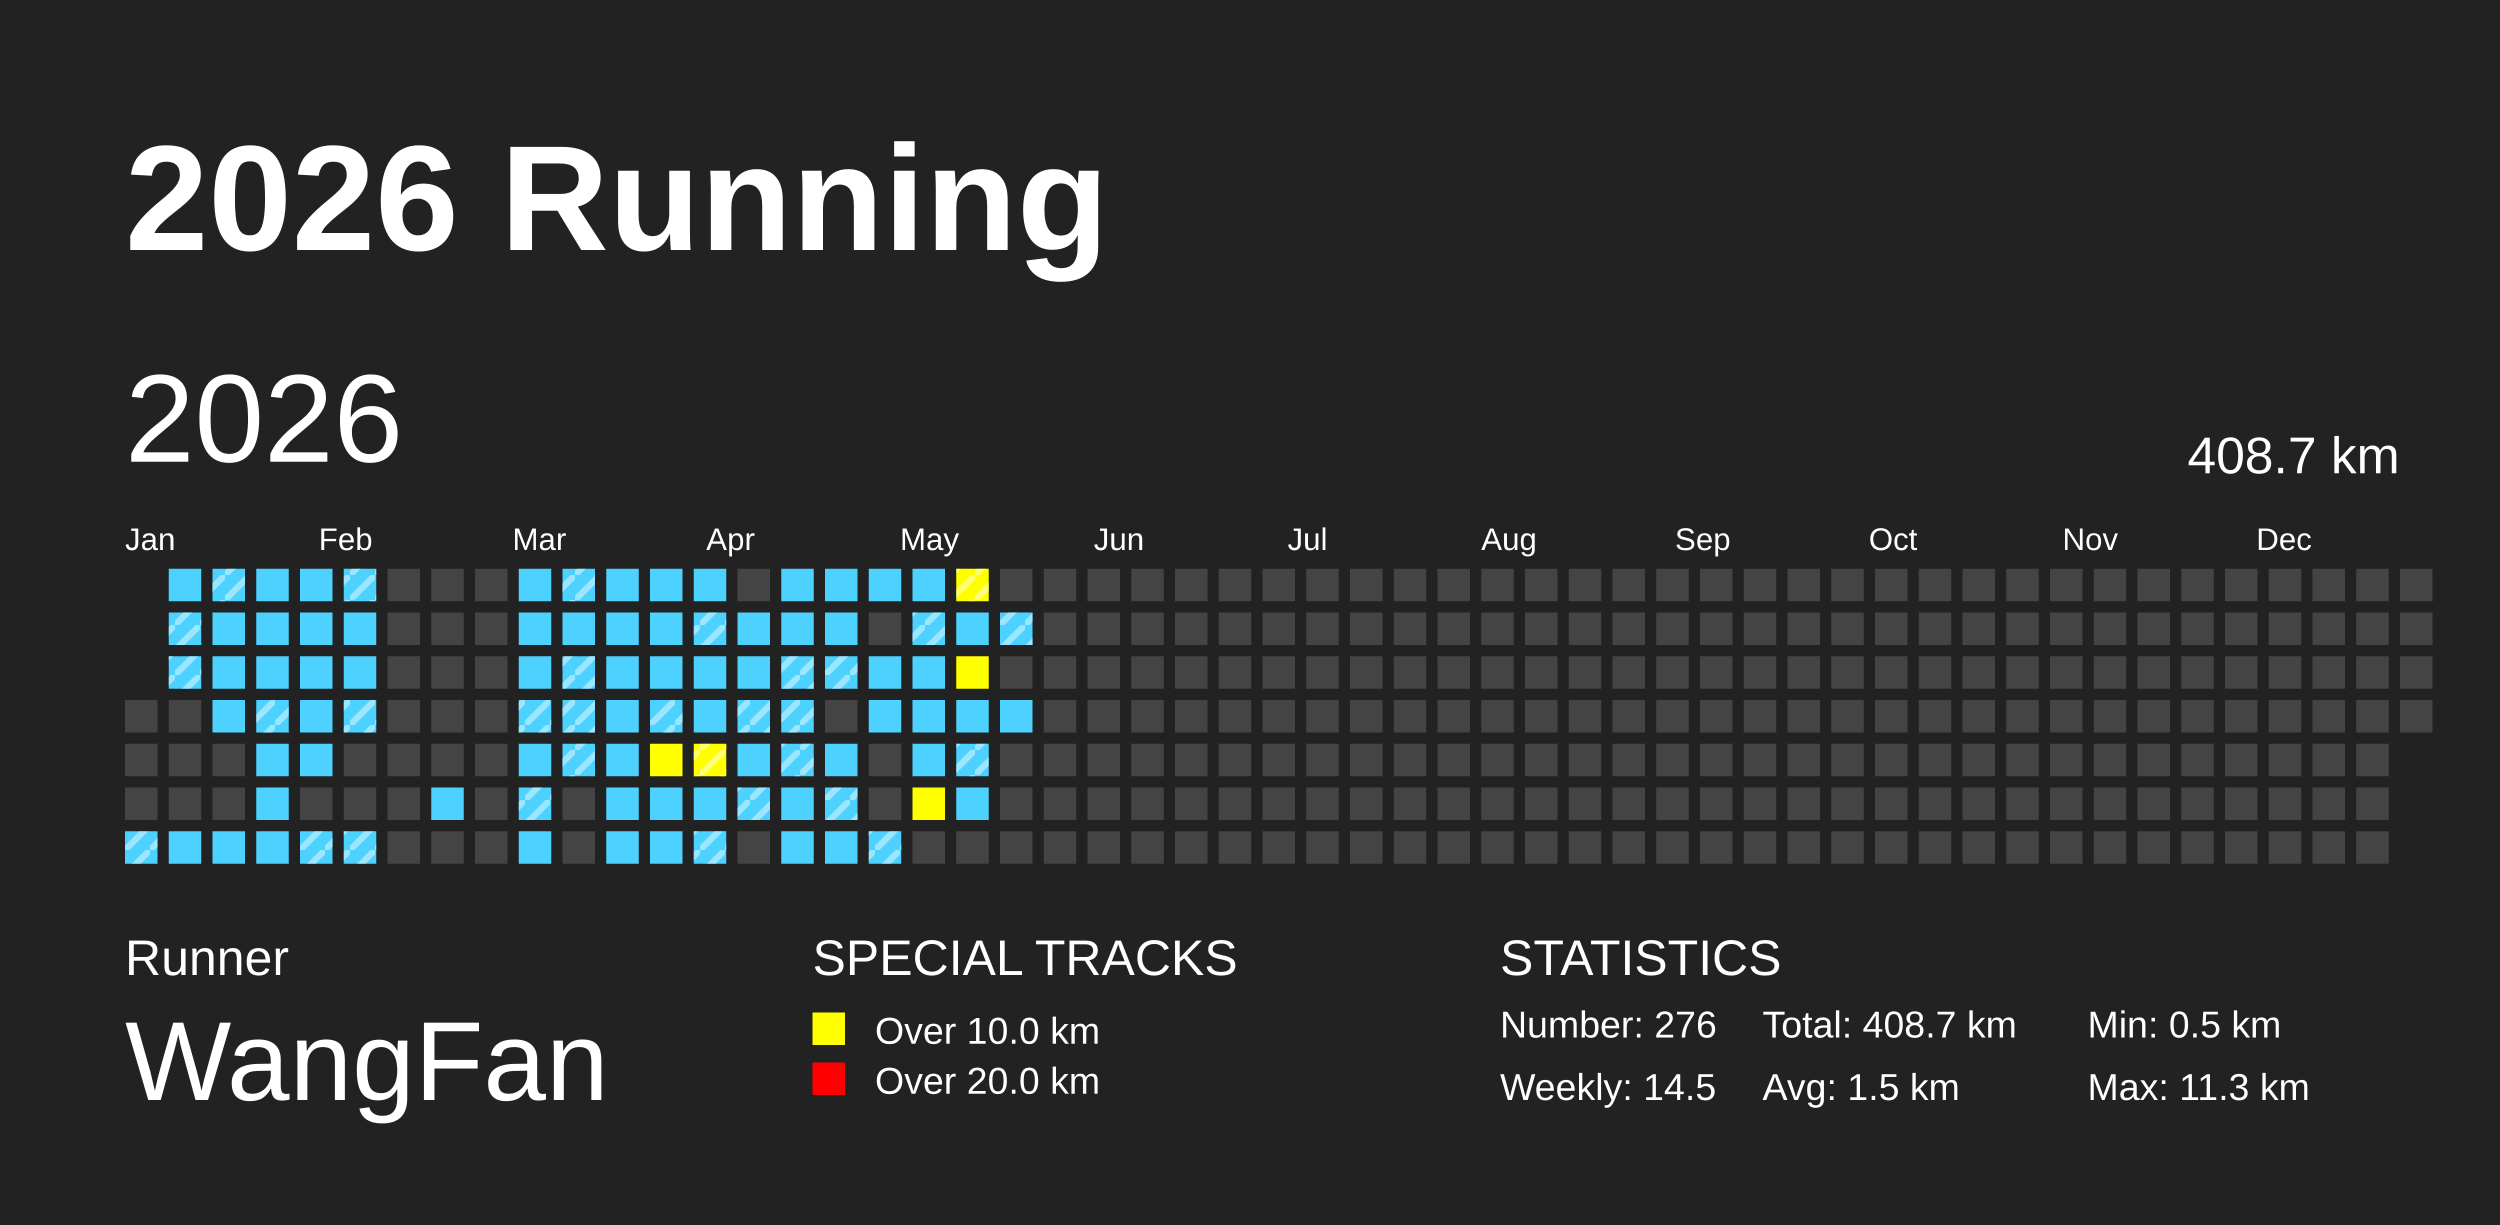
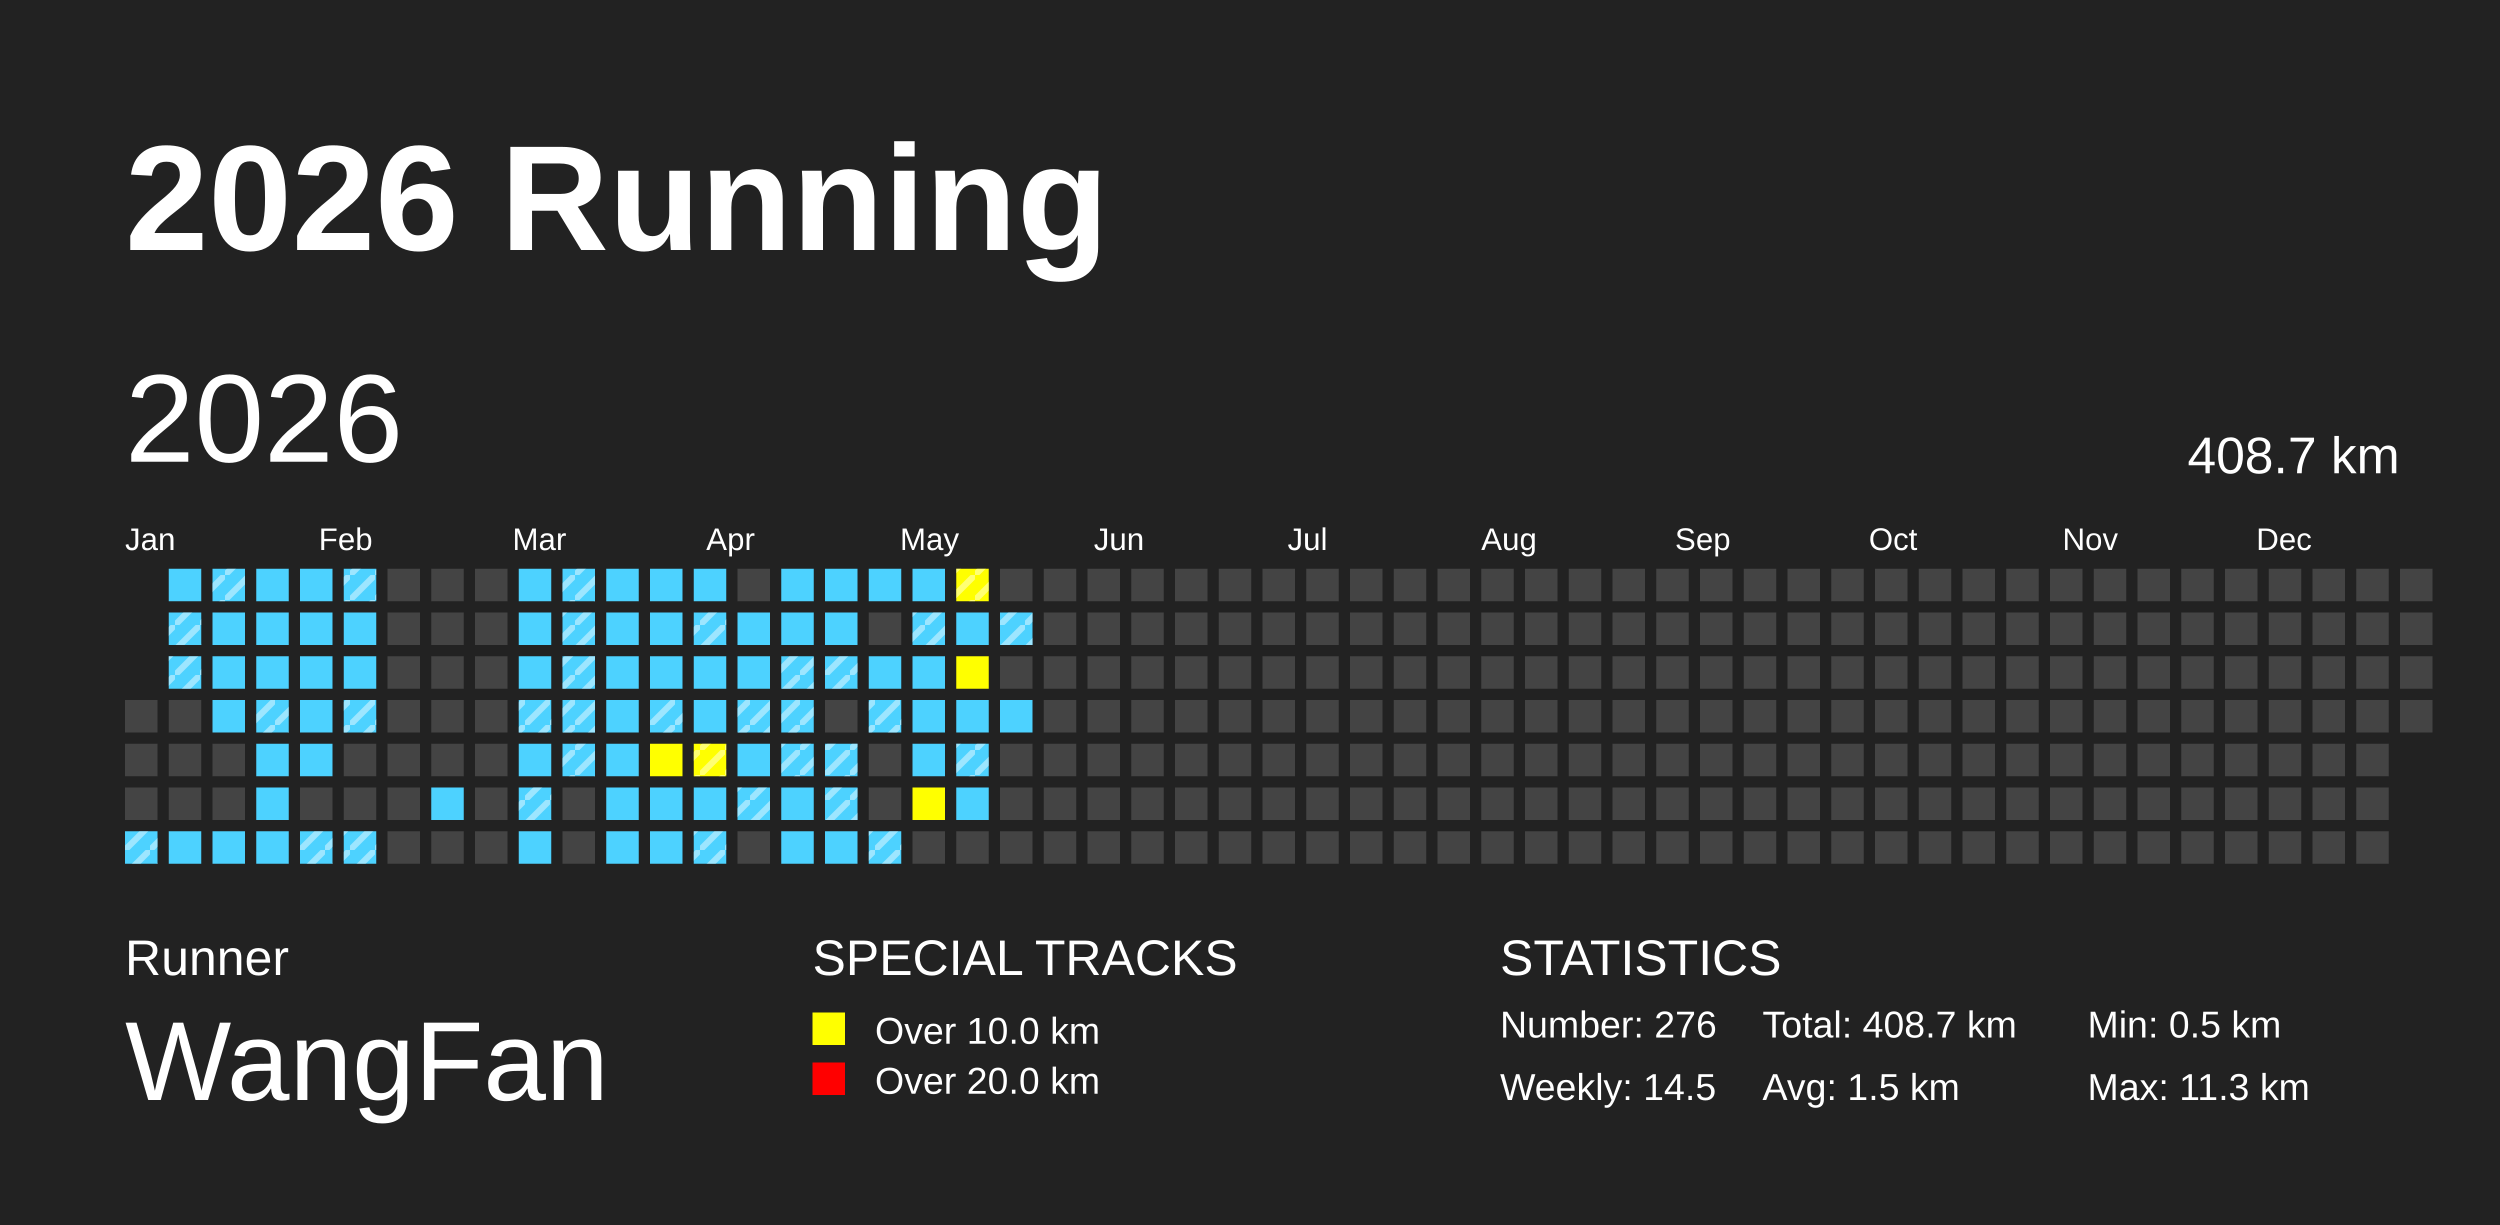
<svg xmlns="http://www.w3.org/2000/svg" baseProfile="full" height="98mm" version="1.1" viewBox="0,0,200,98" width="200mm">
  <defs>
    <pattern height="2" id="indoor-stripe" patternUnits="userSpaceOnUse" width="2">
      <line stroke="white" stroke-opacity="0.45" stroke-width="0.5" x1="0" x2="2" y1="2" y2="0" />
    </pattern>
  </defs>
  <rect fill="#222222" height="98" width="200" x="0" y="0" />
  <text fill="#FFFFFF" style="font-size:12px; font-family:Arial; font-weight:bold;" x="10" y="20">2026 Running</text>
  <text fill="#FFFFFF" style="font-size:4px; font-family:Arial" x="10" y="78">Runner</text>
  <text fill="#FFFFFF" style="font-size:9px; font-family:Arial" x="10" y="88">WangFan</text>
  <text fill="#FFFFFF" style="font-size:4px; font-family:Arial" x="65" y="78">SPECIAL TRACKS</text>
  <rect fill="yellow" height="2.6" width="2.6" x="65" y="81" />
  <text fill="#FFFFFF" style="font-size:3px; font-family:Arial" x="70" y="83.5">Over 10.0 km</text>
  <rect fill="red" height="2.6" width="2.6" x="65" y="85" />
  <text fill="#FFFFFF" style="font-size:3px; font-family:Arial" x="70" y="87.5">Over 20.0 km</text>
  <text fill="#FFFFFF" style="font-size:4px; font-family:Arial" x="120" y="78">STATISTICS</text>
  <text fill="#FFFFFF" style="font-size:3px; font-family:Arial" x="120" y="83">Number: 276</text>
  <text fill="#FFFFFF" style="font-size:3px; font-family:Arial" x="120" y="88">Weekly: 14.5</text>
  <text fill="#FFFFFF" style="font-size:3px; font-family:Arial" x="141" y="83">Total: 408.7 km</text>
  <text fill="#FFFFFF" style="font-size:3px; font-family:Arial" x="141" y="88">Avg: 1.5 km</text>
  <text fill="#FFFFFF" style="font-size:3px; font-family:Arial" x="167" y="83">Min: 0.5 km</text>
  <text fill="#FFFFFF" style="font-size:3px; font-family:Arial" x="167" y="88">Max: 11.3 km</text>
  <text dominant-baseline="hanging" fill="#FFFFFF" style="font-size:10.0px; font-family:Arial;" x="10" y="30">2026</text>
  <text dominant-baseline="hanging" fill="#FFFFFF" style="font-size:4.125px; font-family:Arial;" x="175" y="35">408.7 km</text>
  <text fill="#FFFFFF" style="font-size:2.5px; font-family:Arial" x="10.0" y="44">Jan</text>
  <text fill="#FFFFFF" style="font-size:2.5px; font-family:Arial" x="25.5" y="44">Feb</text>
  <text fill="#FFFFFF" style="font-size:2.5px; font-family:Arial" x="41.0" y="44">Mar</text>
  <text fill="#FFFFFF" style="font-size:2.5px; font-family:Arial" x="56.5" y="44">Apr</text>
  <text fill="#FFFFFF" style="font-size:2.5px; font-family:Arial" x="72.0" y="44">May</text>
  <text fill="#FFFFFF" style="font-size:2.5px; font-family:Arial" x="87.5" y="44">Jun</text>
  <text fill="#FFFFFF" style="font-size:2.5px; font-family:Arial" x="103.0" y="44">Jul</text>
  <text fill="#FFFFFF" style="font-size:2.5px; font-family:Arial" x="118.5" y="44">Aug</text>
  <text fill="#FFFFFF" style="font-size:2.5px; font-family:Arial" x="134.0" y="44">Sep</text>
  <text fill="#FFFFFF" style="font-size:2.5px; font-family:Arial" x="149.5" y="44">Oct</text>
  <text fill="#FFFFFF" style="font-size:2.5px; font-family:Arial" x="165.0" y="44">Nov</text>
  <text fill="#FFFFFF" style="font-size:2.5px; font-family:Arial" x="180.5" y="44">Dec</text>
  <rect fill="#444444" height="2.6" width="2.6" x="10.0" y="56.0" />
  <rect fill="#444444" height="2.6" width="2.6" x="10.0" y="59.5" />
  <rect fill="#444444" height="2.6" width="2.6" x="10.0" y="63.0" />
  <rect fill="#4DD2FF" height="2.6" width="2.6" x="10.0" y="66.5" />
  <rect fill="url(#indoor-stripe)" height="2.6" width="2.6" x="10.0" y="66.5" />
  <rect fill="#4DD2FF" height="2.6" width="2.6" x="13.5" y="45.5" />
  <rect fill="#4DD2FF" height="2.6" width="2.6" x="13.5" y="49.0" />
  <rect fill="url(#indoor-stripe)" height="2.6" width="2.6" x="13.5" y="49.0" />
  <rect fill="#4DD2FF" height="2.6" width="2.6" x="13.5" y="52.5" />
  <rect fill="url(#indoor-stripe)" height="2.6" width="2.6" x="13.5" y="52.5" />
  <rect fill="#444444" height="2.6" width="2.6" x="13.5" y="56.0" />
  <rect fill="#444444" height="2.6" width="2.6" x="13.5" y="59.5" />
  <rect fill="#444444" height="2.6" width="2.6" x="13.5" y="63.0" />
  <rect fill="#4DD2FF" height="2.6" width="2.6" x="13.5" y="66.5" />
  <rect fill="#4DD2FF" height="2.6" width="2.6" x="17.0" y="45.5" />
  <rect fill="url(#indoor-stripe)" height="2.6" width="2.6" x="17.0" y="45.5" />
  <rect fill="#4DD2FF" height="2.6" width="2.6" x="17.0" y="49.0" />
  <rect fill="#4DD2FF" height="2.6" width="2.6" x="17.0" y="52.5" />
  <rect fill="#4DD2FF" height="2.6" width="2.6" x="17.0" y="56.0" />
  <rect fill="#444444" height="2.6" width="2.6" x="17.0" y="59.5" />
  <rect fill="#444444" height="2.6" width="2.6" x="17.0" y="63.0" />
  <rect fill="#4DD2FF" height="2.6" width="2.6" x="17.0" y="66.5" />
  <rect fill="#4DD2FF" height="2.6" width="2.6" x="20.5" y="45.5" />
  <rect fill="#4DD2FF" height="2.6" width="2.6" x="20.5" y="49.0" />
  <rect fill="#4DD2FF" height="2.6" width="2.6" x="20.5" y="52.5" />
  <rect fill="#4DD2FF" height="2.6" width="2.6" x="20.5" y="56.0" />
  <rect fill="url(#indoor-stripe)" height="2.6" width="2.6" x="20.5" y="56.0" />
  <rect fill="#4DD2FF" height="2.6" width="2.6" x="20.5" y="59.5" />
  <rect fill="#4DD2FF" height="2.6" width="2.6" x="20.5" y="63.0" />
  <rect fill="#4DD2FF" height="2.6" width="2.6" x="20.5" y="66.5" />
  <rect fill="#4DD2FF" height="2.6" width="2.6" x="24.0" y="45.5" />
  <rect fill="#4DD2FF" height="2.6" width="2.6" x="24.0" y="49.0" />
  <rect fill="#4DD2FF" height="2.6" width="2.6" x="24.0" y="52.5" />
  <rect fill="#4DD2FF" height="2.6" width="2.6" x="24.0" y="56.0" />
  <rect fill="#4DD2FF" height="2.6" width="2.6" x="24.0" y="59.5" />
  <rect fill="#444444" height="2.6" width="2.6" x="24.0" y="63.0" />
  <rect fill="#4DD2FF" height="2.6" width="2.6" x="24.0" y="66.5" />
  <rect fill="url(#indoor-stripe)" height="2.6" width="2.6" x="24.0" y="66.5" />
  <rect fill="#4DD2FF" height="2.6" width="2.6" x="27.5" y="45.5" />
  <rect fill="url(#indoor-stripe)" height="2.6" width="2.6" x="27.5" y="45.5" />
  <rect fill="#4DD2FF" height="2.6" width="2.6" x="27.5" y="49.0" />
  <rect fill="#4DD2FF" height="2.6" width="2.6" x="27.5" y="52.5" />
  <rect fill="#4DD2FF" height="2.6" width="2.6" x="27.5" y="56.0" />
  <rect fill="url(#indoor-stripe)" height="2.6" width="2.6" x="27.5" y="56.0" />
  <rect fill="#444444" height="2.6" width="2.6" x="27.5" y="59.5" />
  <rect fill="#444444" height="2.6" width="2.6" x="27.5" y="63.0" />
  <rect fill="#4DD2FF" height="2.6" width="2.6" x="27.5" y="66.5" />
  <rect fill="url(#indoor-stripe)" height="2.6" width="2.6" x="27.5" y="66.5" />
  <rect fill="#444444" height="2.6" width="2.6" x="31.0" y="45.5" />
  <rect fill="#444444" height="2.6" width="2.6" x="31.0" y="49.0" />
  <rect fill="#444444" height="2.6" width="2.6" x="31.0" y="52.5" />
  <rect fill="#444444" height="2.6" width="2.6" x="31.0" y="56.0" />
  <rect fill="#444444" height="2.6" width="2.6" x="31.0" y="59.5" />
  <rect fill="#444444" height="2.6" width="2.6" x="31.0" y="63.0" />
  <rect fill="#444444" height="2.6" width="2.6" x="31.0" y="66.5" />
  <rect fill="#444444" height="2.6" width="2.6" x="34.5" y="45.5" />
  <rect fill="#444444" height="2.6" width="2.6" x="34.5" y="49.0" />
  <rect fill="#444444" height="2.6" width="2.6" x="34.5" y="52.5" />
  <rect fill="#444444" height="2.6" width="2.6" x="34.5" y="56.0" />
  <rect fill="#444444" height="2.6" width="2.6" x="34.5" y="59.5" />
  <rect fill="#4DD2FF" height="2.6" width="2.6" x="34.5" y="63.0" />
  <rect fill="#444444" height="2.6" width="2.6" x="34.5" y="66.5" />
  <rect fill="#444444" height="2.6" width="2.6" x="38.0" y="45.5" />
  <rect fill="#444444" height="2.6" width="2.6" x="38.0" y="49.0" />
  <rect fill="#444444" height="2.6" width="2.6" x="38.0" y="52.5" />
  <rect fill="#444444" height="2.6" width="2.6" x="38.0" y="56.0" />
  <rect fill="#444444" height="2.6" width="2.6" x="38.0" y="59.5" />
  <rect fill="#444444" height="2.6" width="2.6" x="38.0" y="63.0" />
  <rect fill="#444444" height="2.6" width="2.6" x="38.0" y="66.5" />
  <rect fill="#4DD2FF" height="2.6" width="2.6" x="41.5" y="45.5" />
  <rect fill="#4DD2FF" height="2.6" width="2.6" x="41.5" y="49.0" />
  <rect fill="#4DD2FF" height="2.6" width="2.6" x="41.5" y="52.5" />
  <rect fill="#4DD2FF" height="2.6" width="2.6" x="41.5" y="56.0" />
  <rect fill="url(#indoor-stripe)" height="2.6" width="2.6" x="41.5" y="56.0" />
  <rect fill="#4DD2FF" height="2.6" width="2.6" x="41.5" y="59.5" />
  <rect fill="#4DD2FF" height="2.6" width="2.6" x="41.5" y="63.0" />
  <rect fill="url(#indoor-stripe)" height="2.6" width="2.6" x="41.5" y="63.0" />
  <rect fill="#4DD2FF" height="2.6" width="2.6" x="41.5" y="66.5" />
  <rect fill="#4DD2FF" height="2.6" width="2.6" x="45.0" y="45.5" />
  <rect fill="url(#indoor-stripe)" height="2.6" width="2.6" x="45.0" y="45.5" />
  <rect fill="#4DD2FF" height="2.6" width="2.6" x="45.0" y="49.0" />
+   <rect fill="url(#indoor-stripe)" height="2.6" width="2.6" x="45.0" y="49.0" />
  <rect fill="#4DD2FF" height="2.6" width="2.6" x="45.0" y="52.5" />
  <rect fill="url(#indoor-stripe)" height="2.6" width="2.6" x="45.0" y="52.5" />
  <rect fill="#4DD2FF" height="2.6" width="2.6" x="45.0" y="56.0" />
  <rect fill="url(#indoor-stripe)" height="2.6" width="2.6" x="45.0" y="56.0" />
  <rect fill="#4DD2FF" height="2.6" width="2.6" x="45.0" y="59.5" />
  <rect fill="url(#indoor-stripe)" height="2.6" width="2.6" x="45.0" y="59.5" />
  <rect fill="#444444" height="2.6" width="2.6" x="45.0" y="63.0" />
  <rect fill="#444444" height="2.6" width="2.6" x="45.0" y="66.5" />
  <rect fill="#4DD2FF" height="2.6" width="2.6" x="48.5" y="45.5" />
  <rect fill="#4DD2FF" height="2.6" width="2.6" x="48.5" y="49.0" />
  <rect fill="#4DD2FF" height="2.6" width="2.6" x="48.5" y="52.5" />
  <rect fill="#4DD2FF" height="2.6" width="2.6" x="48.5" y="56.0" />
  <rect fill="#4DD2FF" height="2.6" width="2.6" x="48.5" y="59.5" />
  <rect fill="#4DD2FF" height="2.6" width="2.6" x="48.5" y="63.0" />
  <rect fill="#4DD2FF" height="2.6" width="2.6" x="48.5" y="66.5" />
  <rect fill="#4DD2FF" height="2.6" width="2.6" x="52.0" y="45.5" />
  <rect fill="#4DD2FF" height="2.6" width="2.6" x="52.0" y="49.0" />
  <rect fill="#4DD2FF" height="2.6" width="2.6" x="52.0" y="52.5" />
  <rect fill="#4DD2FF" height="2.6" width="2.6" x="52.0" y="56.0" />
  <rect fill="url(#indoor-stripe)" height="2.6" width="2.6" x="52.0" y="56.0" />
  <rect fill="yellow" height="2.6" width="2.6" x="52.0" y="59.5" />
  <rect fill="#4DD2FF" height="2.6" width="2.6" x="52.0" y="63.0" />
  <rect fill="#4DD2FF" height="2.6" width="2.6" x="52.0" y="66.5" />
  <rect fill="#4DD2FF" height="2.6" width="2.6" x="55.5" y="45.5" />
  <rect fill="#4DD2FF" height="2.6" width="2.6" x="55.5" y="49.0" />
  <rect fill="url(#indoor-stripe)" height="2.6" width="2.6" x="55.5" y="49.0" />
  <rect fill="#4DD2FF" height="2.6" width="2.6" x="55.5" y="52.5" />
  <rect fill="#4DD2FF" height="2.6" width="2.6" x="55.5" y="56.0" />
  <rect fill="yellow" height="2.6" width="2.6" x="55.5" y="59.5" />
  <rect fill="url(#indoor-stripe)" height="2.6" width="2.6" x="55.5" y="59.5" />
  <rect fill="#4DD2FF" height="2.6" width="2.6" x="55.5" y="63.0" />
  <rect fill="#4DD2FF" height="2.6" width="2.6" x="55.5" y="66.5" />
  <rect fill="url(#indoor-stripe)" height="2.6" width="2.6" x="55.5" y="66.5" />
  <rect fill="#444444" height="2.6" width="2.6" x="59.0" y="45.5" />
  <rect fill="#4DD2FF" height="2.6" width="2.6" x="59.0" y="49.0" />
  <rect fill="#4DD2FF" height="2.6" width="2.6" x="59.0" y="52.5" />
  <rect fill="#4DD2FF" height="2.6" width="2.6" x="59.0" y="56.0" />
  <rect fill="url(#indoor-stripe)" height="2.6" width="2.6" x="59.0" y="56.0" />
  <rect fill="#4DD2FF" height="2.6" width="2.6" x="59.0" y="59.5" />
  <rect fill="#4DD2FF" height="2.6" width="2.6" x="59.0" y="63.0" />
  <rect fill="url(#indoor-stripe)" height="2.6" width="2.6" x="59.0" y="63.0" />
  <rect fill="#444444" height="2.6" width="2.6" x="59.0" y="66.5" />
  <rect fill="#4DD2FF" height="2.6" width="2.6" x="62.5" y="45.5" />
  <rect fill="#4DD2FF" height="2.6" width="2.6" x="62.5" y="49.0" />
  <rect fill="#4DD2FF" height="2.6" width="2.6" x="62.5" y="52.5" />
  <rect fill="url(#indoor-stripe)" height="2.6" width="2.6" x="62.5" y="52.5" />
  <rect fill="#4DD2FF" height="2.6" width="2.6" x="62.5" y="56.0" />
  <rect fill="url(#indoor-stripe)" height="2.6" width="2.6" x="62.5" y="56.0" />
  <rect fill="#4DD2FF" height="2.6" width="2.6" x="62.5" y="59.5" />
  <rect fill="url(#indoor-stripe)" height="2.6" width="2.6" x="62.5" y="59.5" />
  <rect fill="#4DD2FF" height="2.6" width="2.6" x="62.5" y="63.0" />
  <rect fill="#4DD2FF" height="2.6" width="2.6" x="62.5" y="66.5" />
  <rect fill="#4DD2FF" height="2.6" width="2.6" x="66.0" y="45.5" />
  <rect fill="#4DD2FF" height="2.6" width="2.6" x="66.0" y="49.0" />
  <rect fill="#4DD2FF" height="2.6" width="2.6" x="66.0" y="52.5" />
  <rect fill="url(#indoor-stripe)" height="2.6" width="2.6" x="66.0" y="52.5" />
  <rect fill="#444444" height="2.6" width="2.6" x="66.0" y="56.0" />
  <rect fill="#4DD2FF" height="2.6" width="2.6" x="66.0" y="59.5" />
+   <rect fill="url(#indoor-stripe)" height="2.6" width="2.6" x="66.0" y="59.5" />
  <rect fill="#4DD2FF" height="2.6" width="2.6" x="66.0" y="63.0" />
  <rect fill="url(#indoor-stripe)" height="2.6" width="2.6" x="66.0" y="63.0" />
  <rect fill="#4DD2FF" height="2.6" width="2.6" x="66.0" y="66.5" />
  <rect fill="#4DD2FF" height="2.6" width="2.6" x="69.5" y="45.5" />
  <rect fill="#444444" height="2.6" width="2.6" x="69.5" y="49.0" />
  <rect fill="#4DD2FF" height="2.6" width="2.6" x="69.5" y="52.5" />
  <rect fill="#4DD2FF" height="2.6" width="2.6" x="69.5" y="56.0" />
+   <rect fill="url(#indoor-stripe)" height="2.6" width="2.6" x="69.5" y="56.0" />
  <rect fill="#444444" height="2.6" width="2.6" x="69.5" y="59.5" />
  <rect fill="#444444" height="2.6" width="2.6" x="69.5" y="63.0" />
  <rect fill="#4DD2FF" height="2.6" width="2.6" x="69.5" y="66.5" />
  <rect fill="url(#indoor-stripe)" height="2.6" width="2.6" x="69.5" y="66.5" />
  <rect fill="#4DD2FF" height="2.6" width="2.6" x="73.0" y="45.5" />
  <rect fill="#4DD2FF" height="2.6" width="2.6" x="73.0" y="49.0" />
  <rect fill="url(#indoor-stripe)" height="2.6" width="2.6" x="73.0" y="49.0" />
  <rect fill="#4DD2FF" height="2.6" width="2.6" x="73.0" y="52.5" />
  <rect fill="#4DD2FF" height="2.6" width="2.6" x="73.0" y="56.0" />
  <rect fill="#4DD2FF" height="2.6" width="2.6" x="73.0" y="59.5" />
  <rect fill="yellow" height="2.6" width="2.6" x="73.0" y="63.0" />
  <rect fill="#444444" height="2.6" width="2.6" x="73.0" y="66.5" />
  <rect fill="yellow" height="2.6" width="2.6" x="76.5" y="45.5" />
  <rect fill="url(#indoor-stripe)" height="2.6" width="2.6" x="76.5" y="45.5" />
  <rect fill="#4DD2FF" height="2.6" width="2.6" x="76.5" y="49.0" />
  <rect fill="yellow" height="2.6" width="2.6" x="76.5" y="52.5" />
  <rect fill="#4DD2FF" height="2.6" width="2.6" x="76.5" y="56.0" />
  <rect fill="#4DD2FF" height="2.6" width="2.6" x="76.5" y="59.5" />
  <rect fill="url(#indoor-stripe)" height="2.6" width="2.6" x="76.5" y="59.5" />
  <rect fill="#4DD2FF" height="2.6" width="2.6" x="76.5" y="63.0" />
  <rect fill="#444444" height="2.6" width="2.6" x="76.5" y="66.5" />
  <rect fill="#444444" height="2.6" width="2.6" x="80.0" y="45.5" />
  <rect fill="#4DD2FF" height="2.6" width="2.6" x="80.0" y="49.0" />
  <rect fill="url(#indoor-stripe)" height="2.6" width="2.6" x="80.0" y="49.0" />
  <rect fill="#444444" height="2.6" width="2.6" x="80.0" y="52.5" />
  <rect fill="#4DD2FF" height="2.6" width="2.6" x="80.0" y="56.0" />
  <rect fill="#444444" height="2.6" width="2.6" x="80.0" y="59.5" />
  <rect fill="#444444" height="2.6" width="2.6" x="80.0" y="63.0" />
  <rect fill="#444444" height="2.6" width="2.6" x="80.0" y="66.5" />
  <rect fill="#444444" height="2.6" width="2.6" x="83.5" y="45.5" />
  <rect fill="#444444" height="2.6" width="2.6" x="83.5" y="49.0" />
  <rect fill="#444444" height="2.6" width="2.6" x="83.5" y="52.5" />
  <rect fill="#444444" height="2.6" width="2.6" x="83.5" y="56.0" />
  <rect fill="#444444" height="2.6" width="2.6" x="83.5" y="59.5" />
  <rect fill="#444444" height="2.6" width="2.6" x="83.5" y="63.0" />
  <rect fill="#444444" height="2.6" width="2.6" x="83.5" y="66.5" />
  <rect fill="#444444" height="2.6" width="2.6" x="87.0" y="45.5" />
  <rect fill="#444444" height="2.6" width="2.6" x="87.0" y="49.0" />
  <rect fill="#444444" height="2.6" width="2.6" x="87.0" y="52.5" />
  <rect fill="#444444" height="2.6" width="2.6" x="87.0" y="56.0" />
  <rect fill="#444444" height="2.6" width="2.6" x="87.0" y="59.5" />
  <rect fill="#444444" height="2.6" width="2.6" x="87.0" y="63.0" />
  <rect fill="#444444" height="2.6" width="2.6" x="87.0" y="66.5" />
  <rect fill="#444444" height="2.6" width="2.6" x="90.5" y="45.5" />
  <rect fill="#444444" height="2.6" width="2.6" x="90.5" y="49.0" />
  <rect fill="#444444" height="2.6" width="2.6" x="90.5" y="52.5" />
  <rect fill="#444444" height="2.6" width="2.6" x="90.5" y="56.0" />
  <rect fill="#444444" height="2.6" width="2.6" x="90.5" y="59.5" />
  <rect fill="#444444" height="2.6" width="2.6" x="90.5" y="63.0" />
  <rect fill="#444444" height="2.6" width="2.6" x="90.5" y="66.5" />
  <rect fill="#444444" height="2.6" width="2.6" x="94.0" y="45.5" />
  <rect fill="#444444" height="2.6" width="2.6" x="94.0" y="49.0" />
  <rect fill="#444444" height="2.6" width="2.6" x="94.0" y="52.5" />
  <rect fill="#444444" height="2.6" width="2.6" x="94.0" y="56.0" />
  <rect fill="#444444" height="2.6" width="2.6" x="94.0" y="59.5" />
  <rect fill="#444444" height="2.6" width="2.6" x="94.0" y="63.0" />
  <rect fill="#444444" height="2.6" width="2.6" x="94.0" y="66.5" />
  <rect fill="#444444" height="2.6" width="2.6" x="97.5" y="45.5" />
  <rect fill="#444444" height="2.6" width="2.6" x="97.5" y="49.0" />
  <rect fill="#444444" height="2.6" width="2.6" x="97.5" y="52.5" />
  <rect fill="#444444" height="2.6" width="2.6" x="97.5" y="56.0" />
  <rect fill="#444444" height="2.6" width="2.6" x="97.5" y="59.5" />
  <rect fill="#444444" height="2.6" width="2.6" x="97.5" y="63.0" />
  <rect fill="#444444" height="2.6" width="2.6" x="97.5" y="66.5" />
  <rect fill="#444444" height="2.6" width="2.6" x="101.0" y="45.5" />
  <rect fill="#444444" height="2.6" width="2.6" x="101.0" y="49.0" />
  <rect fill="#444444" height="2.6" width="2.6" x="101.0" y="52.5" />
  <rect fill="#444444" height="2.6" width="2.6" x="101.0" y="56.0" />
  <rect fill="#444444" height="2.6" width="2.6" x="101.0" y="59.5" />
  <rect fill="#444444" height="2.6" width="2.6" x="101.0" y="63.0" />
  <rect fill="#444444" height="2.6" width="2.6" x="101.0" y="66.5" />
  <rect fill="#444444" height="2.6" width="2.6" x="104.5" y="45.5" />
  <rect fill="#444444" height="2.6" width="2.6" x="104.5" y="49.0" />
  <rect fill="#444444" height="2.6" width="2.6" x="104.5" y="52.5" />
  <rect fill="#444444" height="2.6" width="2.6" x="104.5" y="56.0" />
  <rect fill="#444444" height="2.6" width="2.6" x="104.5" y="59.5" />
  <rect fill="#444444" height="2.6" width="2.6" x="104.5" y="63.0" />
  <rect fill="#444444" height="2.6" width="2.6" x="104.5" y="66.5" />
  <rect fill="#444444" height="2.6" width="2.6" x="108.0" y="45.5" />
  <rect fill="#444444" height="2.6" width="2.6" x="108.0" y="49.0" />
  <rect fill="#444444" height="2.6" width="2.6" x="108.0" y="52.5" />
  <rect fill="#444444" height="2.6" width="2.6" x="108.0" y="56.0" />
  <rect fill="#444444" height="2.6" width="2.6" x="108.0" y="59.5" />
  <rect fill="#444444" height="2.6" width="2.6" x="108.0" y="63.0" />
  <rect fill="#444444" height="2.6" width="2.6" x="108.0" y="66.5" />
  <rect fill="#444444" height="2.6" width="2.6" x="111.5" y="45.5" />
  <rect fill="#444444" height="2.6" width="2.6" x="111.5" y="49.0" />
  <rect fill="#444444" height="2.6" width="2.6" x="111.5" y="52.5" />
  <rect fill="#444444" height="2.6" width="2.6" x="111.5" y="56.0" />
  <rect fill="#444444" height="2.6" width="2.6" x="111.5" y="59.5" />
  <rect fill="#444444" height="2.6" width="2.6" x="111.5" y="63.0" />
  <rect fill="#444444" height="2.6" width="2.6" x="111.5" y="66.5" />
  <rect fill="#444444" height="2.6" width="2.6" x="115.0" y="45.5" />
  <rect fill="#444444" height="2.6" width="2.6" x="115.0" y="49.0" />
  <rect fill="#444444" height="2.6" width="2.6" x="115.0" y="52.5" />
  <rect fill="#444444" height="2.6" width="2.6" x="115.0" y="56.0" />
  <rect fill="#444444" height="2.6" width="2.6" x="115.0" y="59.5" />
  <rect fill="#444444" height="2.6" width="2.6" x="115.0" y="63.0" />
  <rect fill="#444444" height="2.6" width="2.6" x="115.0" y="66.5" />
  <rect fill="#444444" height="2.6" width="2.6" x="118.5" y="45.5" />
  <rect fill="#444444" height="2.6" width="2.6" x="118.5" y="49.0" />
  <rect fill="#444444" height="2.6" width="2.6" x="118.5" y="52.5" />
  <rect fill="#444444" height="2.6" width="2.6" x="118.5" y="56.0" />
  <rect fill="#444444" height="2.6" width="2.6" x="118.5" y="59.5" />
  <rect fill="#444444" height="2.6" width="2.6" x="118.5" y="63.0" />
  <rect fill="#444444" height="2.6" width="2.6" x="118.5" y="66.5" />
  <rect fill="#444444" height="2.6" width="2.6" x="122.0" y="45.5" />
  <rect fill="#444444" height="2.6" width="2.6" x="122.0" y="49.0" />
  <rect fill="#444444" height="2.6" width="2.6" x="122.0" y="52.5" />
  <rect fill="#444444" height="2.6" width="2.6" x="122.0" y="56.0" />
  <rect fill="#444444" height="2.6" width="2.6" x="122.0" y="59.5" />
  <rect fill="#444444" height="2.6" width="2.6" x="122.0" y="63.0" />
  <rect fill="#444444" height="2.6" width="2.6" x="122.0" y="66.5" />
  <rect fill="#444444" height="2.6" width="2.6" x="125.5" y="45.5" />
  <rect fill="#444444" height="2.6" width="2.6" x="125.5" y="49.0" />
  <rect fill="#444444" height="2.6" width="2.6" x="125.5" y="52.5" />
  <rect fill="#444444" height="2.6" width="2.6" x="125.5" y="56.0" />
  <rect fill="#444444" height="2.6" width="2.6" x="125.5" y="59.5" />
  <rect fill="#444444" height="2.6" width="2.6" x="125.5" y="63.0" />
  <rect fill="#444444" height="2.6" width="2.6" x="125.5" y="66.5" />
  <rect fill="#444444" height="2.6" width="2.6" x="129.0" y="45.5" />
  <rect fill="#444444" height="2.6" width="2.6" x="129.0" y="49.0" />
  <rect fill="#444444" height="2.6" width="2.6" x="129.0" y="52.5" />
  <rect fill="#444444" height="2.6" width="2.6" x="129.0" y="56.0" />
  <rect fill="#444444" height="2.6" width="2.6" x="129.0" y="59.5" />
  <rect fill="#444444" height="2.6" width="2.6" x="129.0" y="63.0" />
  <rect fill="#444444" height="2.6" width="2.6" x="129.0" y="66.5" />
  <rect fill="#444444" height="2.6" width="2.6" x="132.5" y="45.5" />
  <rect fill="#444444" height="2.6" width="2.6" x="132.5" y="49.0" />
  <rect fill="#444444" height="2.6" width="2.6" x="132.5" y="52.5" />
  <rect fill="#444444" height="2.6" width="2.6" x="132.5" y="56.0" />
  <rect fill="#444444" height="2.6" width="2.6" x="132.5" y="59.5" />
  <rect fill="#444444" height="2.6" width="2.6" x="132.5" y="63.0" />
  <rect fill="#444444" height="2.6" width="2.6" x="132.5" y="66.5" />
  <rect fill="#444444" height="2.6" width="2.6" x="136.0" y="45.5" />
  <rect fill="#444444" height="2.6" width="2.6" x="136.0" y="49.0" />
  <rect fill="#444444" height="2.6" width="2.6" x="136.0" y="52.5" />
  <rect fill="#444444" height="2.6" width="2.6" x="136.0" y="56.0" />
  <rect fill="#444444" height="2.6" width="2.6" x="136.0" y="59.5" />
  <rect fill="#444444" height="2.6" width="2.6" x="136.0" y="63.0" />
  <rect fill="#444444" height="2.6" width="2.6" x="136.0" y="66.5" />
  <rect fill="#444444" height="2.6" width="2.6" x="139.5" y="45.5" />
  <rect fill="#444444" height="2.6" width="2.6" x="139.5" y="49.0" />
  <rect fill="#444444" height="2.6" width="2.6" x="139.5" y="52.5" />
  <rect fill="#444444" height="2.6" width="2.6" x="139.5" y="56.0" />
  <rect fill="#444444" height="2.6" width="2.6" x="139.5" y="59.5" />
  <rect fill="#444444" height="2.6" width="2.6" x="139.5" y="63.0" />
  <rect fill="#444444" height="2.6" width="2.6" x="139.5" y="66.5" />
  <rect fill="#444444" height="2.6" width="2.6" x="143.0" y="45.5" />
  <rect fill="#444444" height="2.6" width="2.6" x="143.0" y="49.0" />
  <rect fill="#444444" height="2.6" width="2.6" x="143.0" y="52.5" />
  <rect fill="#444444" height="2.6" width="2.6" x="143.0" y="56.0" />
  <rect fill="#444444" height="2.6" width="2.6" x="143.0" y="59.5" />
  <rect fill="#444444" height="2.6" width="2.6" x="143.0" y="63.0" />
  <rect fill="#444444" height="2.6" width="2.6" x="143.0" y="66.5" />
  <rect fill="#444444" height="2.6" width="2.6" x="146.5" y="45.5" />
  <rect fill="#444444" height="2.6" width="2.6" x="146.5" y="49.0" />
  <rect fill="#444444" height="2.6" width="2.6" x="146.5" y="52.5" />
  <rect fill="#444444" height="2.6" width="2.6" x="146.5" y="56.0" />
  <rect fill="#444444" height="2.6" width="2.6" x="146.5" y="59.5" />
  <rect fill="#444444" height="2.6" width="2.6" x="146.5" y="63.0" />
  <rect fill="#444444" height="2.6" width="2.6" x="146.5" y="66.5" />
  <rect fill="#444444" height="2.6" width="2.6" x="150.0" y="45.5" />
  <rect fill="#444444" height="2.6" width="2.6" x="150.0" y="49.0" />
  <rect fill="#444444" height="2.6" width="2.6" x="150.0" y="52.5" />
  <rect fill="#444444" height="2.6" width="2.6" x="150.0" y="56.0" />
  <rect fill="#444444" height="2.6" width="2.6" x="150.0" y="59.5" />
  <rect fill="#444444" height="2.6" width="2.6" x="150.0" y="63.0" />
  <rect fill="#444444" height="2.6" width="2.6" x="150.0" y="66.5" />
  <rect fill="#444444" height="2.6" width="2.6" x="153.5" y="45.5" />
  <rect fill="#444444" height="2.6" width="2.6" x="153.5" y="49.0" />
  <rect fill="#444444" height="2.6" width="2.6" x="153.5" y="52.5" />
  <rect fill="#444444" height="2.6" width="2.6" x="153.5" y="56.0" />
  <rect fill="#444444" height="2.6" width="2.6" x="153.5" y="59.5" />
  <rect fill="#444444" height="2.6" width="2.6" x="153.5" y="63.0" />
  <rect fill="#444444" height="2.6" width="2.6" x="153.5" y="66.5" />
  <rect fill="#444444" height="2.6" width="2.6" x="157.0" y="45.5" />
  <rect fill="#444444" height="2.6" width="2.6" x="157.0" y="49.0" />
  <rect fill="#444444" height="2.6" width="2.6" x="157.0" y="52.5" />
  <rect fill="#444444" height="2.6" width="2.6" x="157.0" y="56.0" />
  <rect fill="#444444" height="2.6" width="2.6" x="157.0" y="59.5" />
  <rect fill="#444444" height="2.6" width="2.6" x="157.0" y="63.0" />
  <rect fill="#444444" height="2.6" width="2.6" x="157.0" y="66.5" />
  <rect fill="#444444" height="2.6" width="2.6" x="160.5" y="45.5" />
  <rect fill="#444444" height="2.6" width="2.6" x="160.5" y="49.0" />
  <rect fill="#444444" height="2.6" width="2.6" x="160.5" y="52.5" />
  <rect fill="#444444" height="2.6" width="2.6" x="160.5" y="56.0" />
  <rect fill="#444444" height="2.6" width="2.6" x="160.5" y="59.5" />
  <rect fill="#444444" height="2.6" width="2.6" x="160.5" y="63.0" />
  <rect fill="#444444" height="2.6" width="2.6" x="160.5" y="66.5" />
  <rect fill="#444444" height="2.6" width="2.6" x="164.0" y="45.5" />
  <rect fill="#444444" height="2.6" width="2.6" x="164.0" y="49.0" />
  <rect fill="#444444" height="2.6" width="2.6" x="164.0" y="52.5" />
  <rect fill="#444444" height="2.6" width="2.6" x="164.0" y="56.0" />
  <rect fill="#444444" height="2.6" width="2.6" x="164.0" y="59.5" />
  <rect fill="#444444" height="2.6" width="2.6" x="164.0" y="63.0" />
  <rect fill="#444444" height="2.6" width="2.6" x="164.0" y="66.5" />
  <rect fill="#444444" height="2.6" width="2.6" x="167.5" y="45.5" />
  <rect fill="#444444" height="2.6" width="2.6" x="167.5" y="49.0" />
  <rect fill="#444444" height="2.6" width="2.6" x="167.5" y="52.5" />
  <rect fill="#444444" height="2.6" width="2.6" x="167.5" y="56.0" />
  <rect fill="#444444" height="2.6" width="2.6" x="167.5" y="59.5" />
  <rect fill="#444444" height="2.6" width="2.6" x="167.5" y="63.0" />
  <rect fill="#444444" height="2.6" width="2.6" x="167.5" y="66.5" />
  <rect fill="#444444" height="2.6" width="2.6" x="171.0" y="45.5" />
  <rect fill="#444444" height="2.6" width="2.6" x="171.0" y="49.0" />
  <rect fill="#444444" height="2.6" width="2.6" x="171.0" y="52.5" />
  <rect fill="#444444" height="2.6" width="2.6" x="171.0" y="56.0" />
  <rect fill="#444444" height="2.6" width="2.6" x="171.0" y="59.5" />
  <rect fill="#444444" height="2.6" width="2.6" x="171.0" y="63.0" />
  <rect fill="#444444" height="2.6" width="2.6" x="171.0" y="66.5" />
  <rect fill="#444444" height="2.6" width="2.6" x="174.5" y="45.5" />
  <rect fill="#444444" height="2.6" width="2.6" x="174.5" y="49.0" />
  <rect fill="#444444" height="2.6" width="2.6" x="174.5" y="52.5" />
  <rect fill="#444444" height="2.6" width="2.6" x="174.5" y="56.0" />
  <rect fill="#444444" height="2.6" width="2.6" x="174.5" y="59.5" />
  <rect fill="#444444" height="2.6" width="2.6" x="174.5" y="63.0" />
  <rect fill="#444444" height="2.6" width="2.6" x="174.5" y="66.5" />
  <rect fill="#444444" height="2.6" width="2.6" x="178.0" y="45.5" />
  <rect fill="#444444" height="2.6" width="2.6" x="178.0" y="49.0" />
  <rect fill="#444444" height="2.6" width="2.6" x="178.0" y="52.5" />
  <rect fill="#444444" height="2.6" width="2.6" x="178.0" y="56.0" />
  <rect fill="#444444" height="2.6" width="2.6" x="178.0" y="59.5" />
  <rect fill="#444444" height="2.6" width="2.6" x="178.0" y="63.0" />
  <rect fill="#444444" height="2.6" width="2.6" x="178.0" y="66.5" />
  <rect fill="#444444" height="2.6" width="2.6" x="181.5" y="45.5" />
  <rect fill="#444444" height="2.6" width="2.6" x="181.5" y="49.0" />
  <rect fill="#444444" height="2.6" width="2.6" x="181.5" y="52.5" />
  <rect fill="#444444" height="2.6" width="2.6" x="181.5" y="56.0" />
  <rect fill="#444444" height="2.6" width="2.6" x="181.5" y="59.5" />
  <rect fill="#444444" height="2.6" width="2.6" x="181.5" y="63.0" />
  <rect fill="#444444" height="2.6" width="2.6" x="181.5" y="66.5" />
  <rect fill="#444444" height="2.6" width="2.6" x="185.0" y="45.5" />
  <rect fill="#444444" height="2.6" width="2.6" x="185.0" y="49.0" />
  <rect fill="#444444" height="2.6" width="2.6" x="185.0" y="52.5" />
  <rect fill="#444444" height="2.6" width="2.6" x="185.0" y="56.0" />
  <rect fill="#444444" height="2.6" width="2.6" x="185.0" y="59.5" />
  <rect fill="#444444" height="2.6" width="2.6" x="185.0" y="63.0" />
  <rect fill="#444444" height="2.6" width="2.6" x="185.0" y="66.5" />
  <rect fill="#444444" height="2.6" width="2.6" x="188.5" y="45.5" />
  <rect fill="#444444" height="2.6" width="2.6" x="188.5" y="49.0" />
  <rect fill="#444444" height="2.6" width="2.6" x="188.5" y="52.5" />
  <rect fill="#444444" height="2.6" width="2.6" x="188.5" y="56.0" />
  <rect fill="#444444" height="2.6" width="2.6" x="188.5" y="59.5" />
  <rect fill="#444444" height="2.6" width="2.6" x="188.5" y="63.0" />
  <rect fill="#444444" height="2.6" width="2.6" x="188.5" y="66.5" />
  <rect fill="#444444" height="2.6" width="2.6" x="192.0" y="45.5" />
  <rect fill="#444444" height="2.6" width="2.6" x="192.0" y="49.0" />
  <rect fill="#444444" height="2.6" width="2.6" x="192.0" y="52.5" />
  <rect fill="#444444" height="2.6" width="2.6" x="192.0" y="56.0" />
</svg>
